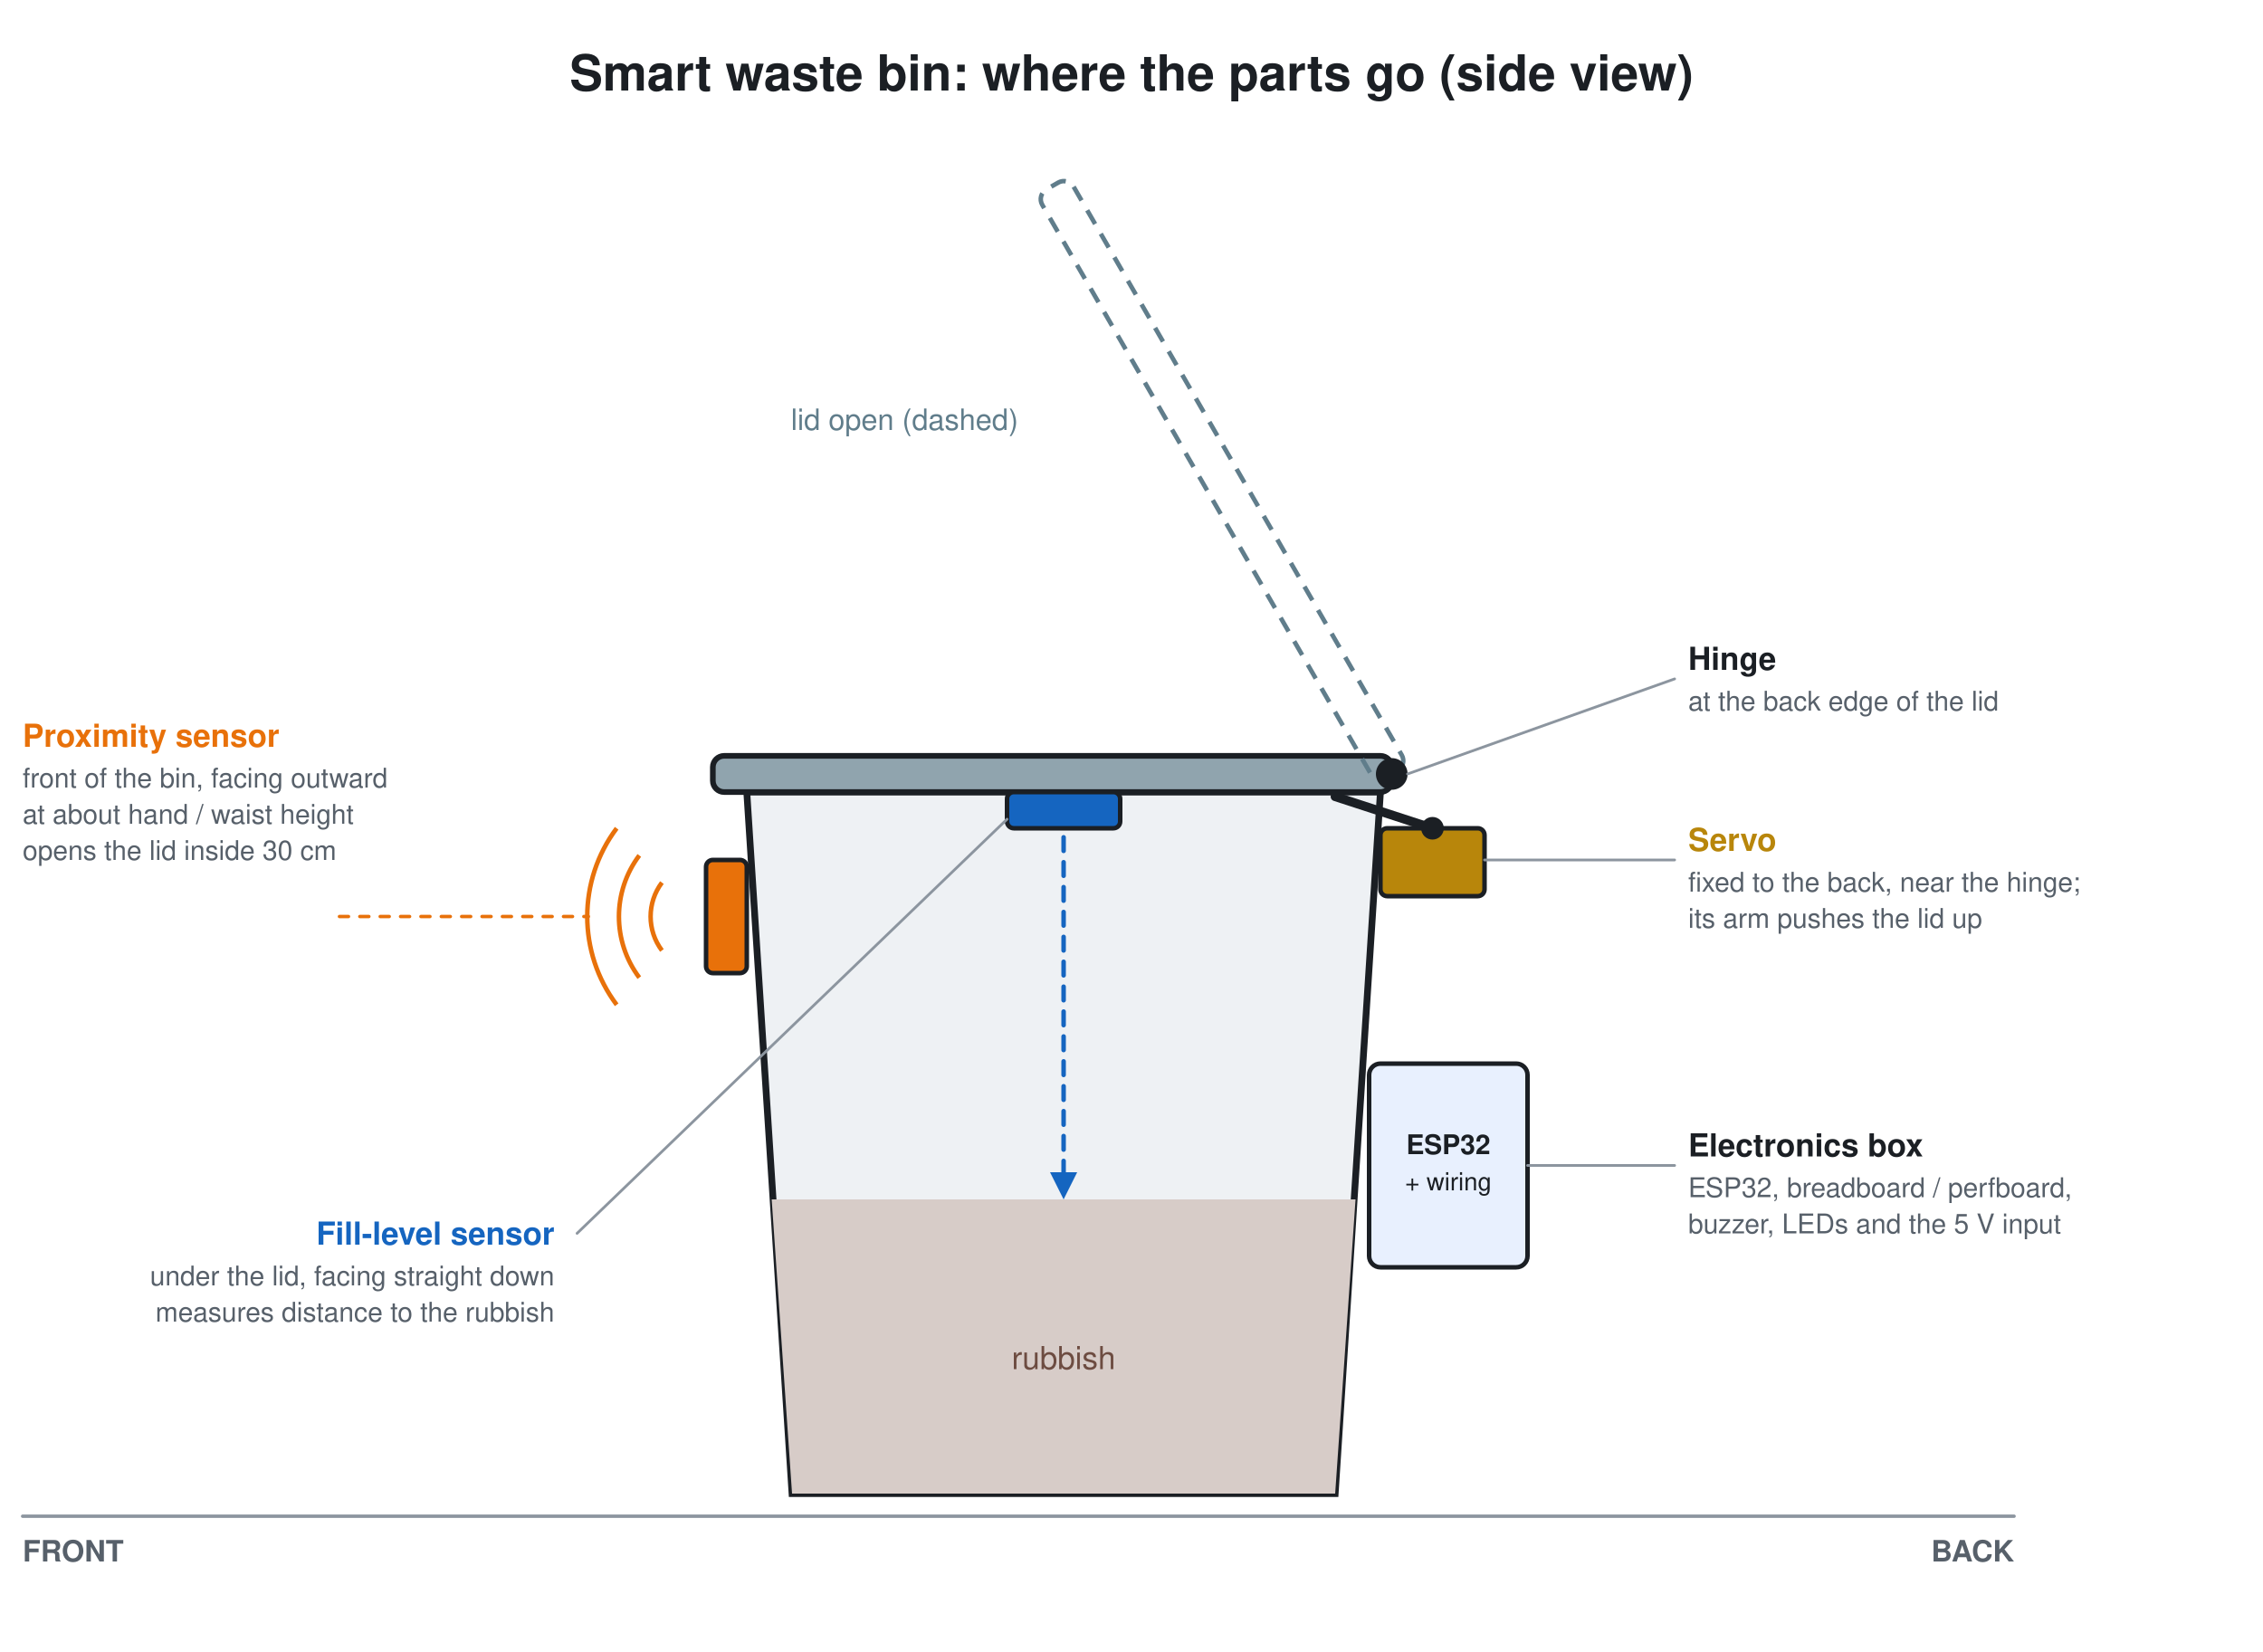
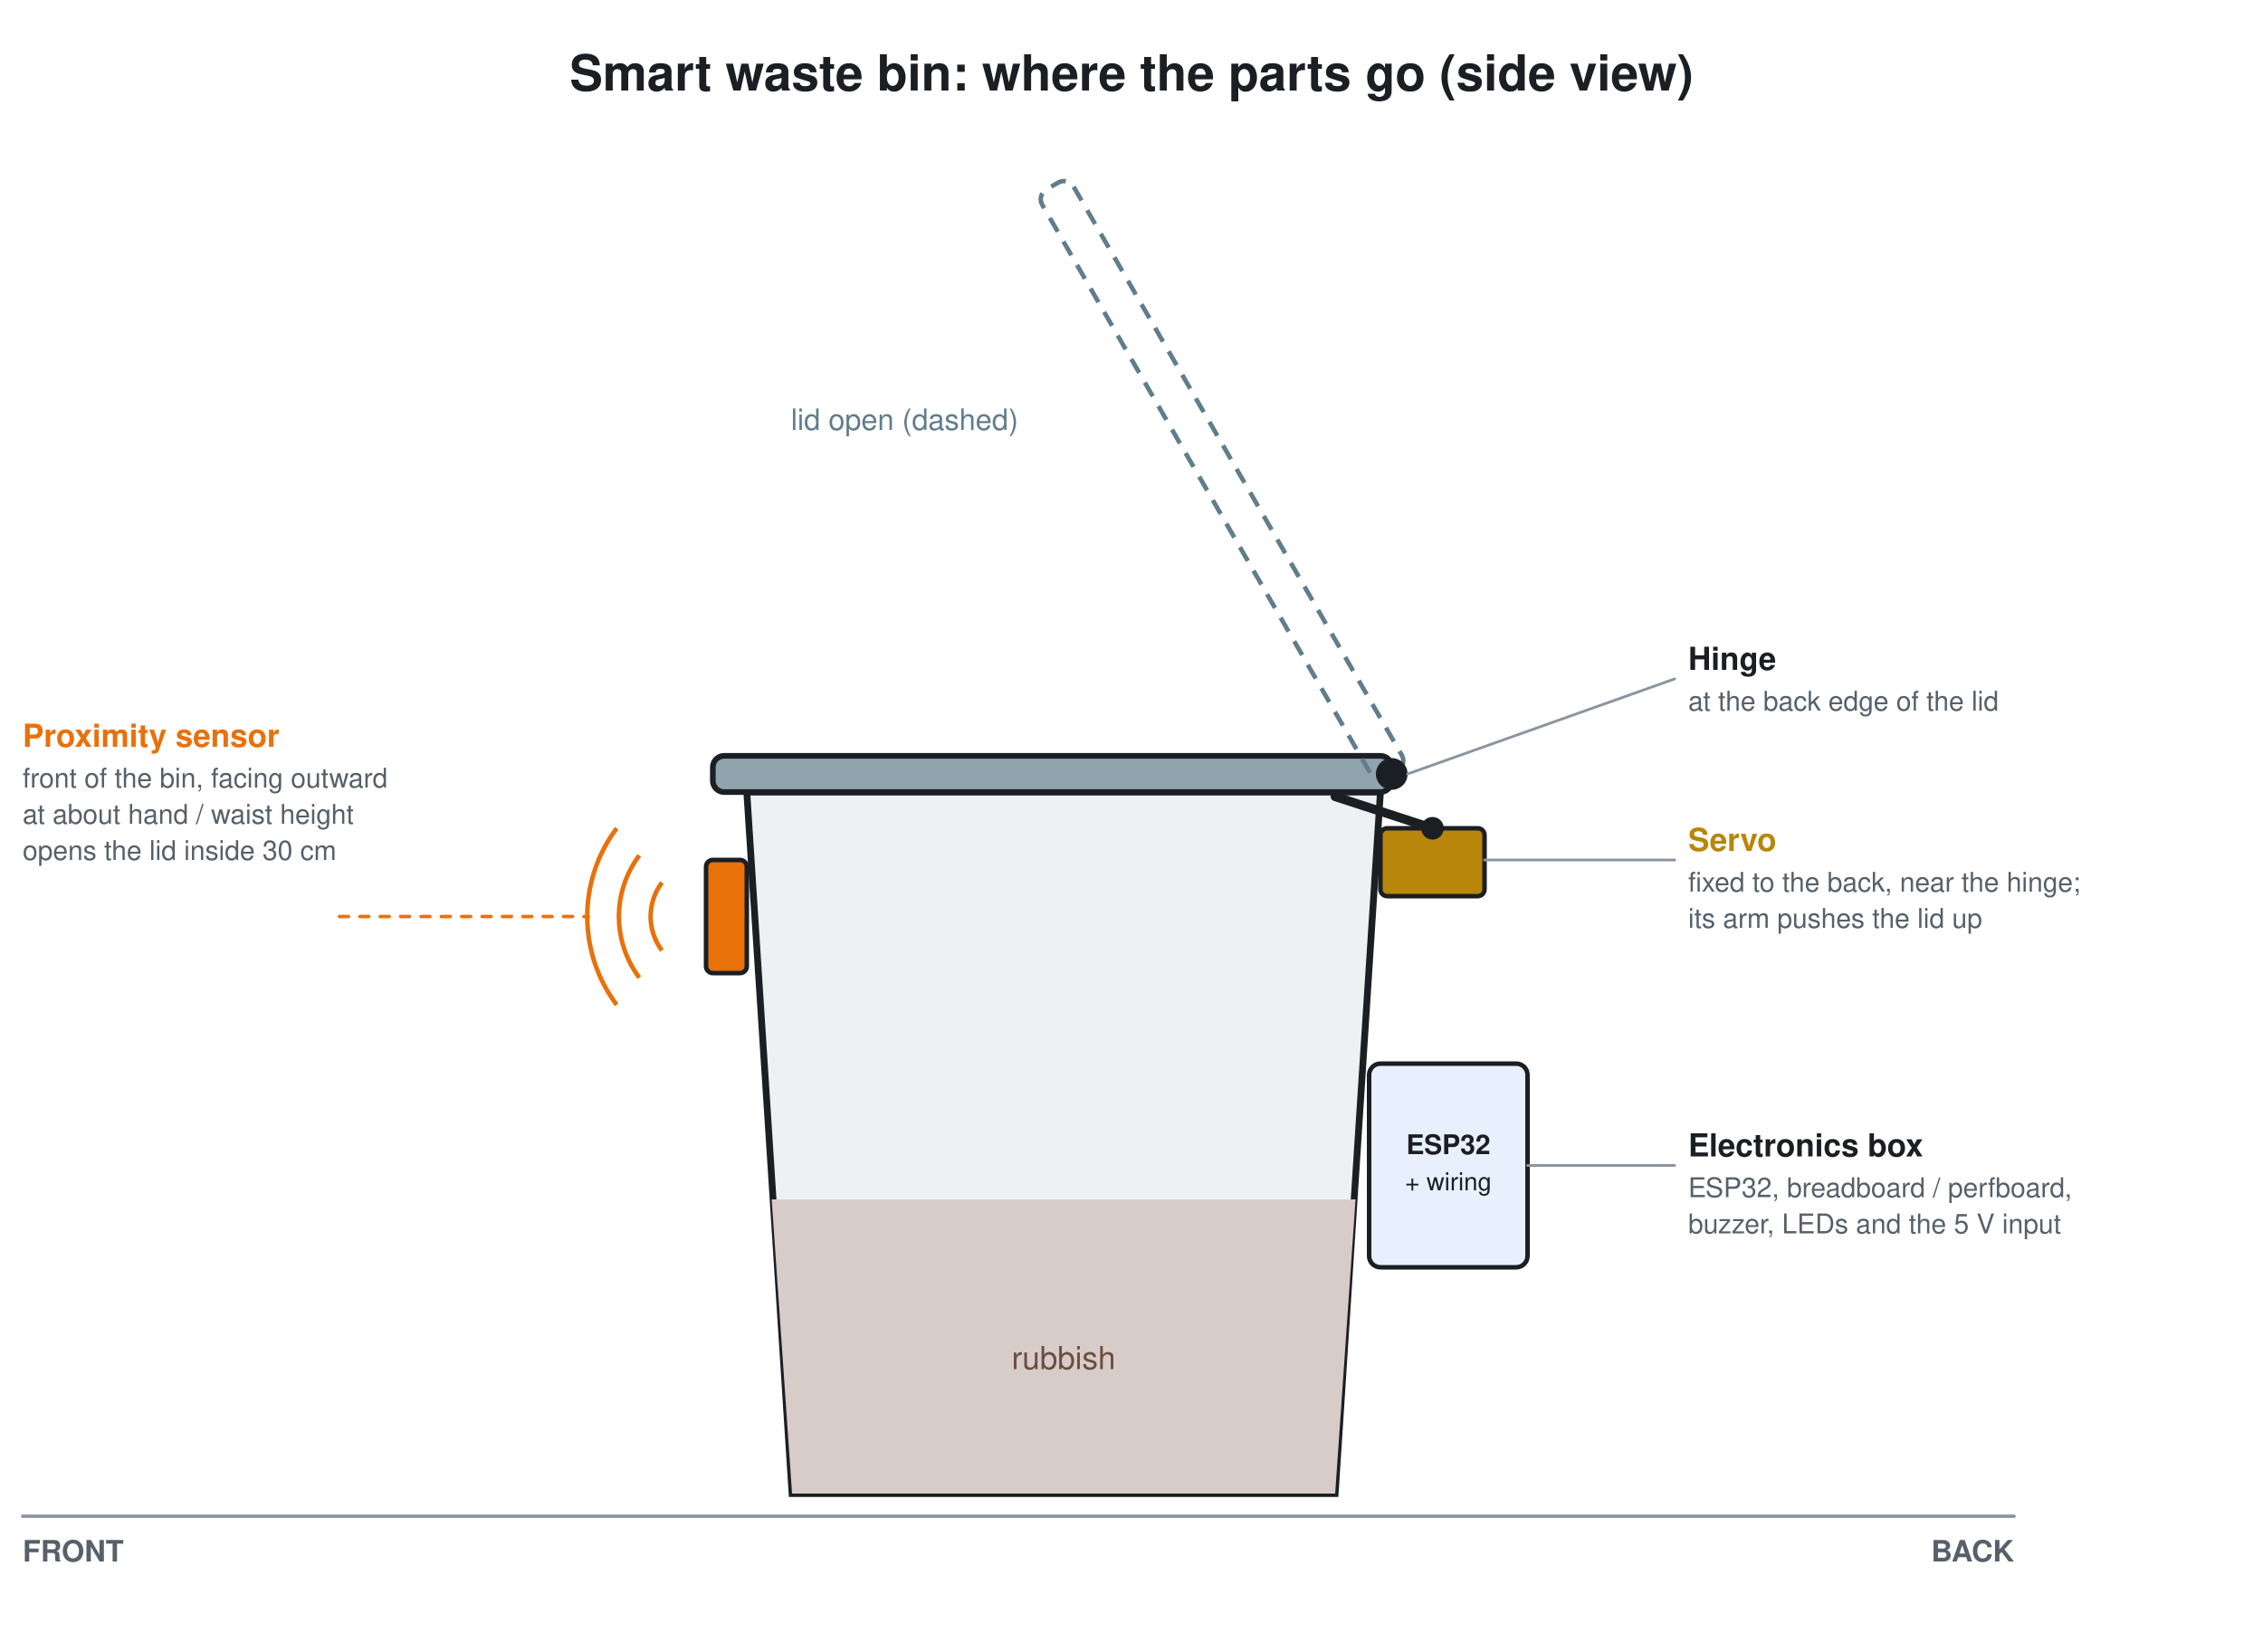
<svg xmlns="http://www.w3.org/2000/svg" viewBox="0 0 1000 730" width="1000" height="730">
  <rect width="1000" height="730" fill="#ffffff" />
  <text x="500.0" y="40" font-size="22" text-anchor="middle" font-weight="bold" fill="#1b1f24" font-family="Helvetica, Arial, sans-serif">Smart waste bin: where the parts go (side view)</text>
  <g transform="translate(-50 130)">
    <polygon points="380,220 660,220 640,530 400,530" fill="#eef1f4" stroke="#1b1f24" stroke-width="3" />
    <polygon points="391,400 649,400 640,530 400,530" fill="#d7ccc8" stroke="none" />
    <text x="520" y="475" font-size="14" text-anchor="middle" font-weight="normal" fill="#6d4c41" font-family="Helvetica, Arial, sans-serif">rubbish</text>
    <rect x="365" y="204" width="300" height="16" rx="5" fill="#90a4ae" stroke="#1b1f24" stroke-width="2.5" />
    <g transform="rotate(60 665 212)">
      <rect x="365" y="204" width="300" height="16" rx="5" fill="none" stroke="#607d8b" stroke-width="2" stroke-dasharray="7 5" />
    </g>
    <circle cx="665" cy="212" r="7" fill="#1b1f24" />
    <text x="500" y="60" font-size="13" text-anchor="end" font-weight="normal" fill="#607d8b" font-family="Helvetica, Arial, sans-serif">lid open (dashed)</text>
-     <rect x="495" y="220" width="50" height="16" rx="3" fill="#1565c0" stroke="#1b1f24" stroke-width="2" />
-     <polyline points="520,240 520,392" fill="none" stroke="#1565c0" stroke-width="2" stroke-linejoin="round" stroke-linecap="round" stroke-dasharray="6 5" />
-     <polygon points="520,400 514,388 526,388" fill="#1565c0" />
-     <polyline points="495,232 305,415" fill="none" stroke="#8c959f" stroke-width="1.2" stroke-linejoin="round" stroke-linecap="round" />
-     <text x="295" y="420" font-size="14" text-anchor="end" font-weight="bold" fill="#1565c0" font-family="Helvetica, Arial, sans-serif">Fill-level sensor</text>
-     <text x="295" y="438" font-size="12" text-anchor="end" font-weight="normal" fill="#57606a" font-family="Helvetica, Arial, sans-serif">under the lid, facing straight down</text>
-     <text x="295" y="454" font-size="12" text-anchor="end" font-weight="normal" fill="#57606a" font-family="Helvetica, Arial, sans-serif">measures distance to the rubbish</text>
    <rect x="362" y="250" width="18" height="50" rx="3" fill="#e8710a" stroke="#1b1f24" stroke-width="2" />
    <path d="M 342.5 260.0 A 25 25 0 0 0 342.5 290.0" fill="none" stroke="#e8710a" stroke-width="2" />
    <path d="M 332.5 248.0 A 45 45 0 0 0 332.5 302.0" fill="none" stroke="#e8710a" stroke-width="2" />
    <path d="M 322.5 236.0 A 65 65 0 0 0 322.5 314.0" fill="none" stroke="#e8710a" stroke-width="2" />
    <polyline points="200,275 310,275" fill="none" stroke="#e8710a" stroke-width="1.5" stroke-linejoin="round" stroke-linecap="round" stroke-dasharray="4 5" />
    <text x="60" y="200" font-size="14" text-anchor="start" font-weight="bold" fill="#e8710a" font-family="Helvetica, Arial, sans-serif">Proximity sensor</text>
    <text x="60" y="218" font-size="12" text-anchor="start" font-weight="normal" fill="#57606a" font-family="Helvetica, Arial, sans-serif">front of the bin, facing outward</text>
    <text x="60" y="234" font-size="12" text-anchor="start" font-weight="normal" fill="#57606a" font-family="Helvetica, Arial, sans-serif">at about hand / waist height</text>
    <text x="60" y="250" font-size="12" text-anchor="start" font-weight="normal" fill="#57606a" font-family="Helvetica, Arial, sans-serif">opens the lid inside 30 cm</text>
    <rect x="660" y="236" width="46" height="30" rx="3" fill="#b8860b" stroke="#1b1f24" stroke-width="2" />
    <circle cx="683" cy="236" r="5" fill="#1b1f24" />
    <polyline points="683,236 640,222" fill="none" stroke="#1b1f24" stroke-width="4" stroke-linejoin="round" stroke-linecap="round" />
    <polyline points="706,250 790,250" fill="none" stroke="#8c959f" stroke-width="1.2" stroke-linejoin="round" stroke-linecap="round" />
    <text x="796" y="246" font-size="14" text-anchor="start" font-weight="bold" fill="#b8860b" font-family="Helvetica, Arial, sans-serif">Servo</text>
    <text x="796" y="264" font-size="12" text-anchor="start" font-weight="normal" fill="#57606a" font-family="Helvetica, Arial, sans-serif">fixed to the back, near the hinge;</text>
    <text x="796" y="280" font-size="12" text-anchor="start" font-weight="normal" fill="#57606a" font-family="Helvetica, Arial, sans-serif">its arm pushes the lid up</text>
    <polyline points="672,212 790,170" fill="none" stroke="#8c959f" stroke-width="1.2" stroke-linejoin="round" stroke-linecap="round" />
    <text x="796" y="166" font-size="14" text-anchor="start" font-weight="bold" fill="#1b1f24" font-family="Helvetica, Arial, sans-serif">Hinge</text>
    <text x="796" y="184" font-size="12" text-anchor="start" font-weight="normal" fill="#57606a" font-family="Helvetica, Arial, sans-serif">at the back edge of the lid</text>
    <rect x="655" y="340" width="70" height="90" rx="5" fill="#e8f0fe" stroke="#1b1f24" stroke-width="2" />
    <text x="690" y="380" font-size="12" text-anchor="middle" font-weight="bold" fill="#1b1f24" font-family="Helvetica, Arial, sans-serif">ESP32</text>
    <text x="690" y="396" font-size="11" text-anchor="middle" font-weight="normal" fill="#1b1f24" font-family="Helvetica, Arial, sans-serif">+ wiring</text>
    <polyline points="725,385 790,385" fill="none" stroke="#8c959f" stroke-width="1.2" stroke-linejoin="round" stroke-linecap="round" />
    <text x="796" y="381" font-size="14" text-anchor="start" font-weight="bold" fill="#1b1f24" font-family="Helvetica, Arial, sans-serif">Electronics box</text>
    <text x="796" y="399" font-size="12" text-anchor="start" font-weight="normal" fill="#57606a" font-family="Helvetica, Arial, sans-serif">ESP32, breadboard / perfboard,</text>
    <text x="796" y="415" font-size="12" text-anchor="start" font-weight="normal" fill="#57606a" font-family="Helvetica, Arial, sans-serif">buzzer, LEDs and the 5 V input</text>
    <text x="60" y="560" font-size="13" text-anchor="start" font-weight="bold" fill="#57606a" font-family="Helvetica, Arial, sans-serif">FRONT</text>
    <text x="940" y="560" font-size="13" text-anchor="end" font-weight="bold" fill="#57606a" font-family="Helvetica, Arial, sans-serif">BACK</text>
    <polyline points="60,540 940,540" fill="none" stroke="#8c959f" stroke-width="1.5" stroke-linejoin="round" stroke-linecap="round" />
  </g>
</svg>
